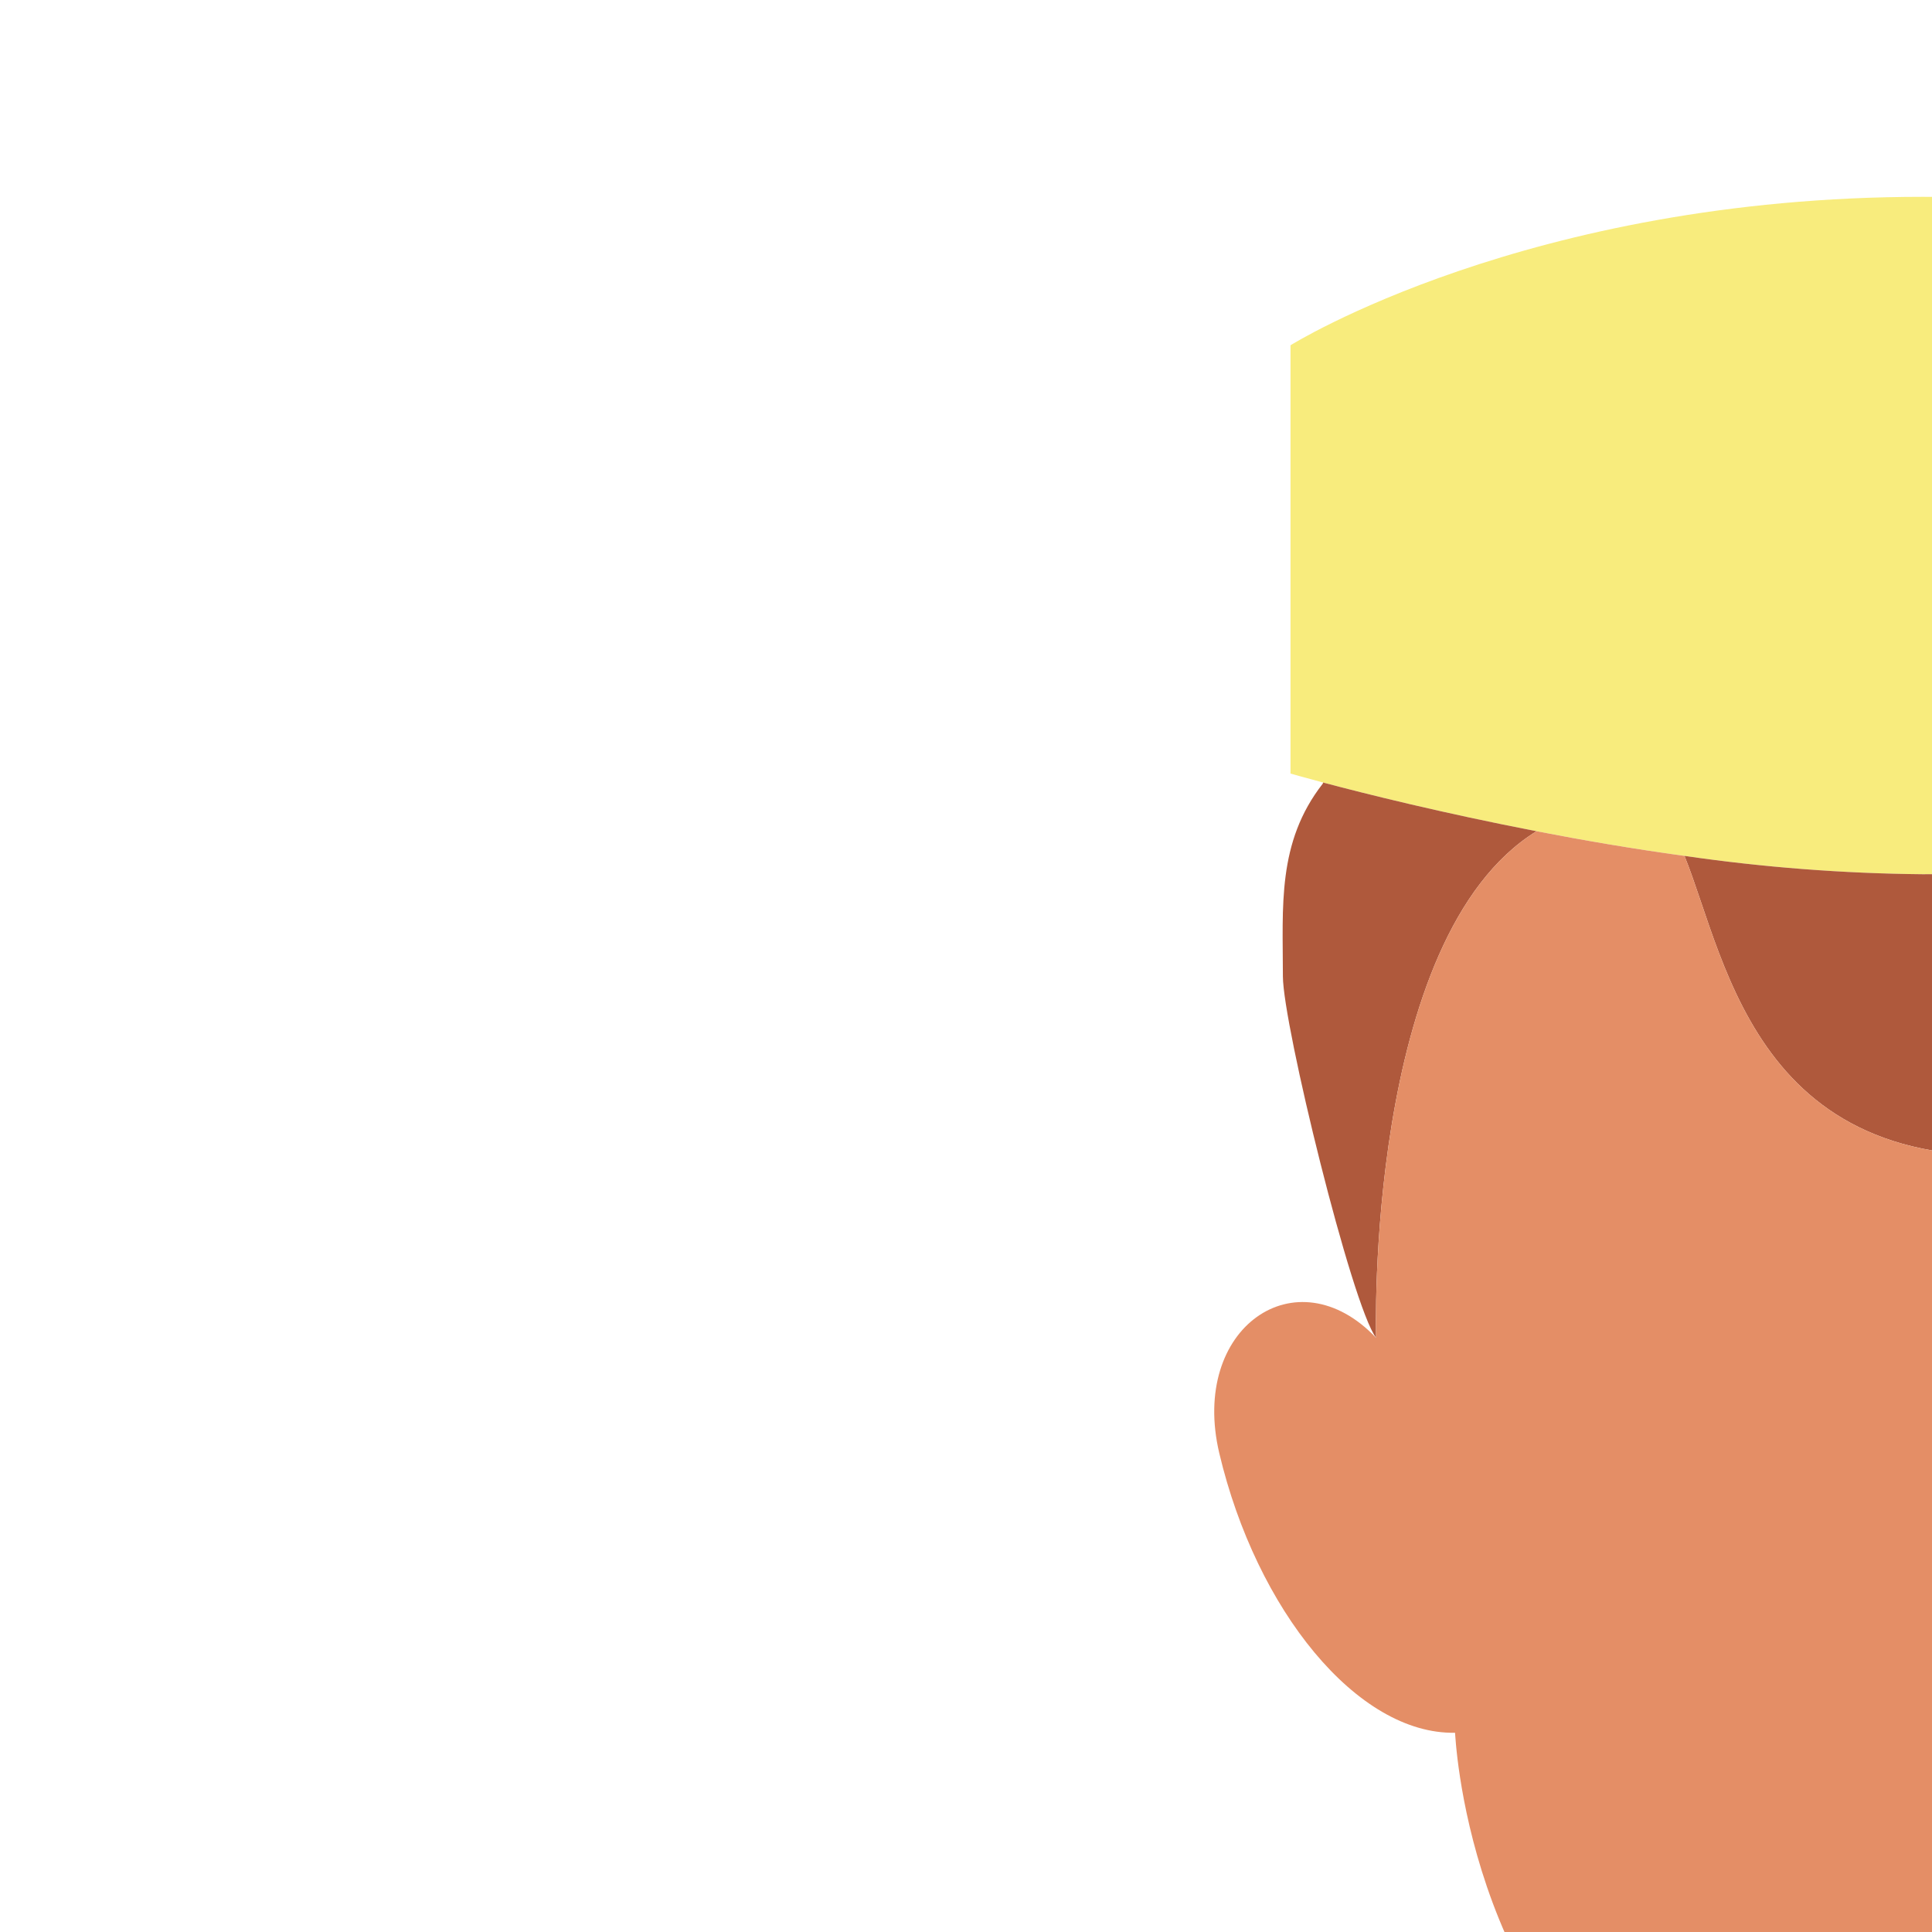
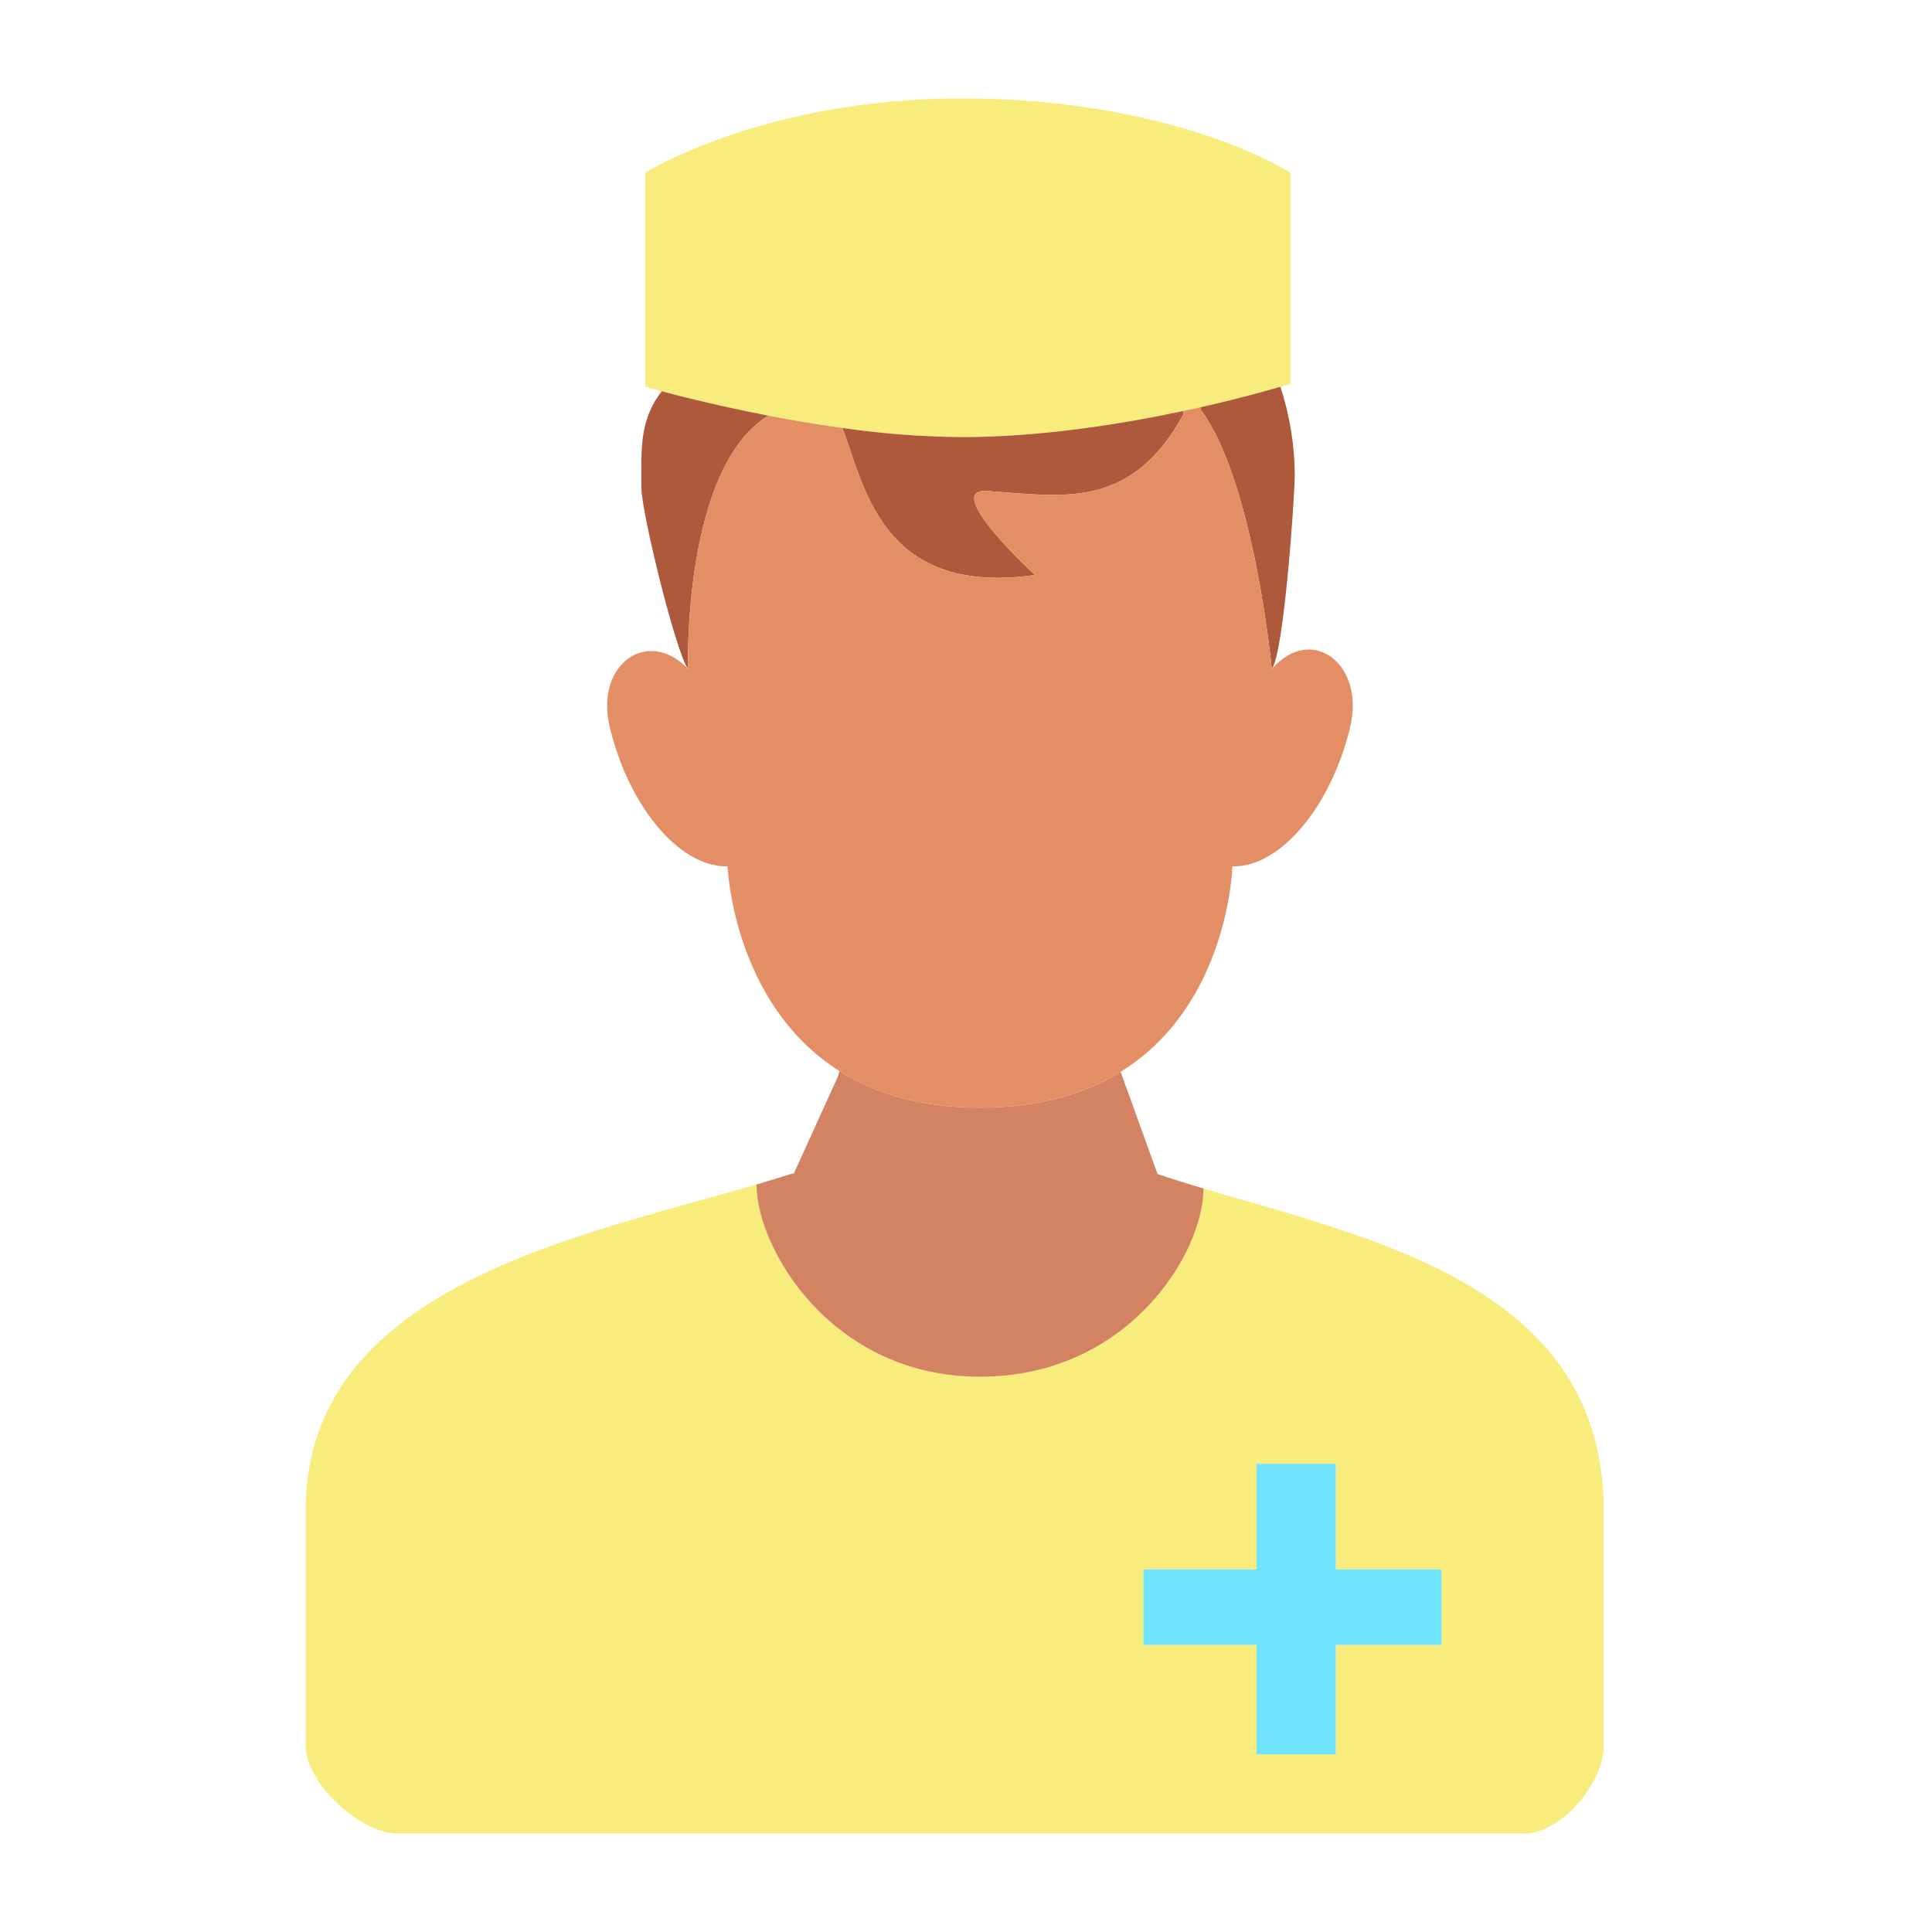
- <svg xmlns="http://www.w3.org/2000/svg" id="Layer_1" data-name="Layer 1" viewBox="0 0 256 256" width="256" height="256">
+ <svg xmlns="http://www.w3.org/2000/svg" id="Layer_1" data-name="Layer 1" viewBox="0 0 512 512" width="256" height="256">
  <path d="M223.2,113.41c-6.85-.94-13.49-2.08-19.6-3.27-12.48-2.41-22.79-4.99-28.28-6.45-2.77-.74-4.32-1.19-4.32-1.19V45.75s31.42-19.67,83.78-19.67c57.04,0,87.22,19.71,87.22,19.71v55.89s-.94.3-2.68.81c-3.78,1.11-11.35,3.22-21.24,5.45-1.45.32-2.96.66-4.52.98-16.38,3.49-37.84,6.92-58.78,6.92A234.547,234.547,0,0,1,223.2,113.41Z" style="fill:#f8ec7d" />
  <path d="M425,400.29v62.37c0,9.87-11.27,23.26-21.14,23.26H105.4c-9.87,0-24.4-13.39-24.4-23.26V400.29c0-59.16,72.3-72.59,119.45-86.38l.04.14c0,16.63,19.74,50.8,59.21,50.8s59.21-33,59.21-49.63l.07-.24C364.02,328.44,425,340.97,425,400.29Zm-43,35.63v-20H354v-28H333v28H303v20h30v29h21v-29Z" style="fill:#f8ec7d" />
  <polygon points="382 415.92 382 435.92 354 435.92 354 464.92 333 464.92 333 435.92 303 435.92 303 415.92 333 415.92 333 387.92 354 387.92 354 415.92 382 415.92" style="fill:#6fe3ff" />
  <path d="M339.35,102.58a76.822,76.822,0,0,1,3.78,23.2c0,5.54-2.86,47.27-6.08,51.5,0,0-4.79-49.94-18.81-68.65l-.16-.69c9.89-2.23,17.46-4.34,21.24-5.45Z" style="fill:#af593c" />
  <path d="M313.56,108.92l.15.71c-13.97,25.73-32.25,21.86-52.01,20.49-12.59-.87,12.58,22.26,12.58,22.26-41.41,5.92-45.35-24.88-51.08-38.97a234.547,234.547,0,0,0,31.58,2.43C275.72,115.84,297.18,112.41,313.56,108.92Z" style="fill:#af593c" />
  <path d="M175.32,103.69c5.49,1.46,15.8,4.04,28.28,6.45-22.81,14.06-21.26,67.13-21.26,67.13-3.21-4.23-12.35-41.53-12.35-47.9,0-9.24-.8-17.75,5.29-25.54Z" style="fill:#af593c" />
  <path d="M306.69,311.1v.01c3.91,1.32,8.03,2.6,12.29,3.87l-.07.24c0,16.63-19.74,49.63-59.21,49.63s-59.21-34.17-59.21-50.8l-.04-.14c3.26-.95,6.4-1.91,9.39-2.88h.52l11.74-25.85.36-1.35c9.24,5.84,21.35,9.7,37.24,9.7,15.91,0,28.03-3.77,37.26-9.48.01,0,.01-.01.02-.01l9.74,26.99Z" style="fill:#d38262" />
  <path d="M337.05,177.28c10.56-12.03,24.7-1.34,20.79,15.27-4.92,20.8-18.3,37.29-31.23,37.05-.05,0-.85,36.62-29.63,54.44-.01,0-.01.01-.02.01-9.23,5.71-21.35,9.48-37.26,9.48-15.89,0-28-3.86-37.24-9.7-28.32-17.88-29.61-54.23-29.66-54.23-12.94.24-26.32-16.25-31.24-37.05-3.92-16.61,10.23-26.4,20.78-15.28,0,0-1.55-53.07,21.26-67.13,6.11,1.19,12.75,2.33,19.6,3.27,5.73,14.09,9.67,44.89,51.08,38.97,0,0-25.17-23.13-12.58-22.26,19.76,1.37,38.04,5.24,52.01-20.49l-.15-.71c1.56-.32,3.07-.66,4.52-.98l.16.69C332.26,127.34,337.05,177.28,337.05,177.28Z" style="fill:#e48e66" />
</svg>
